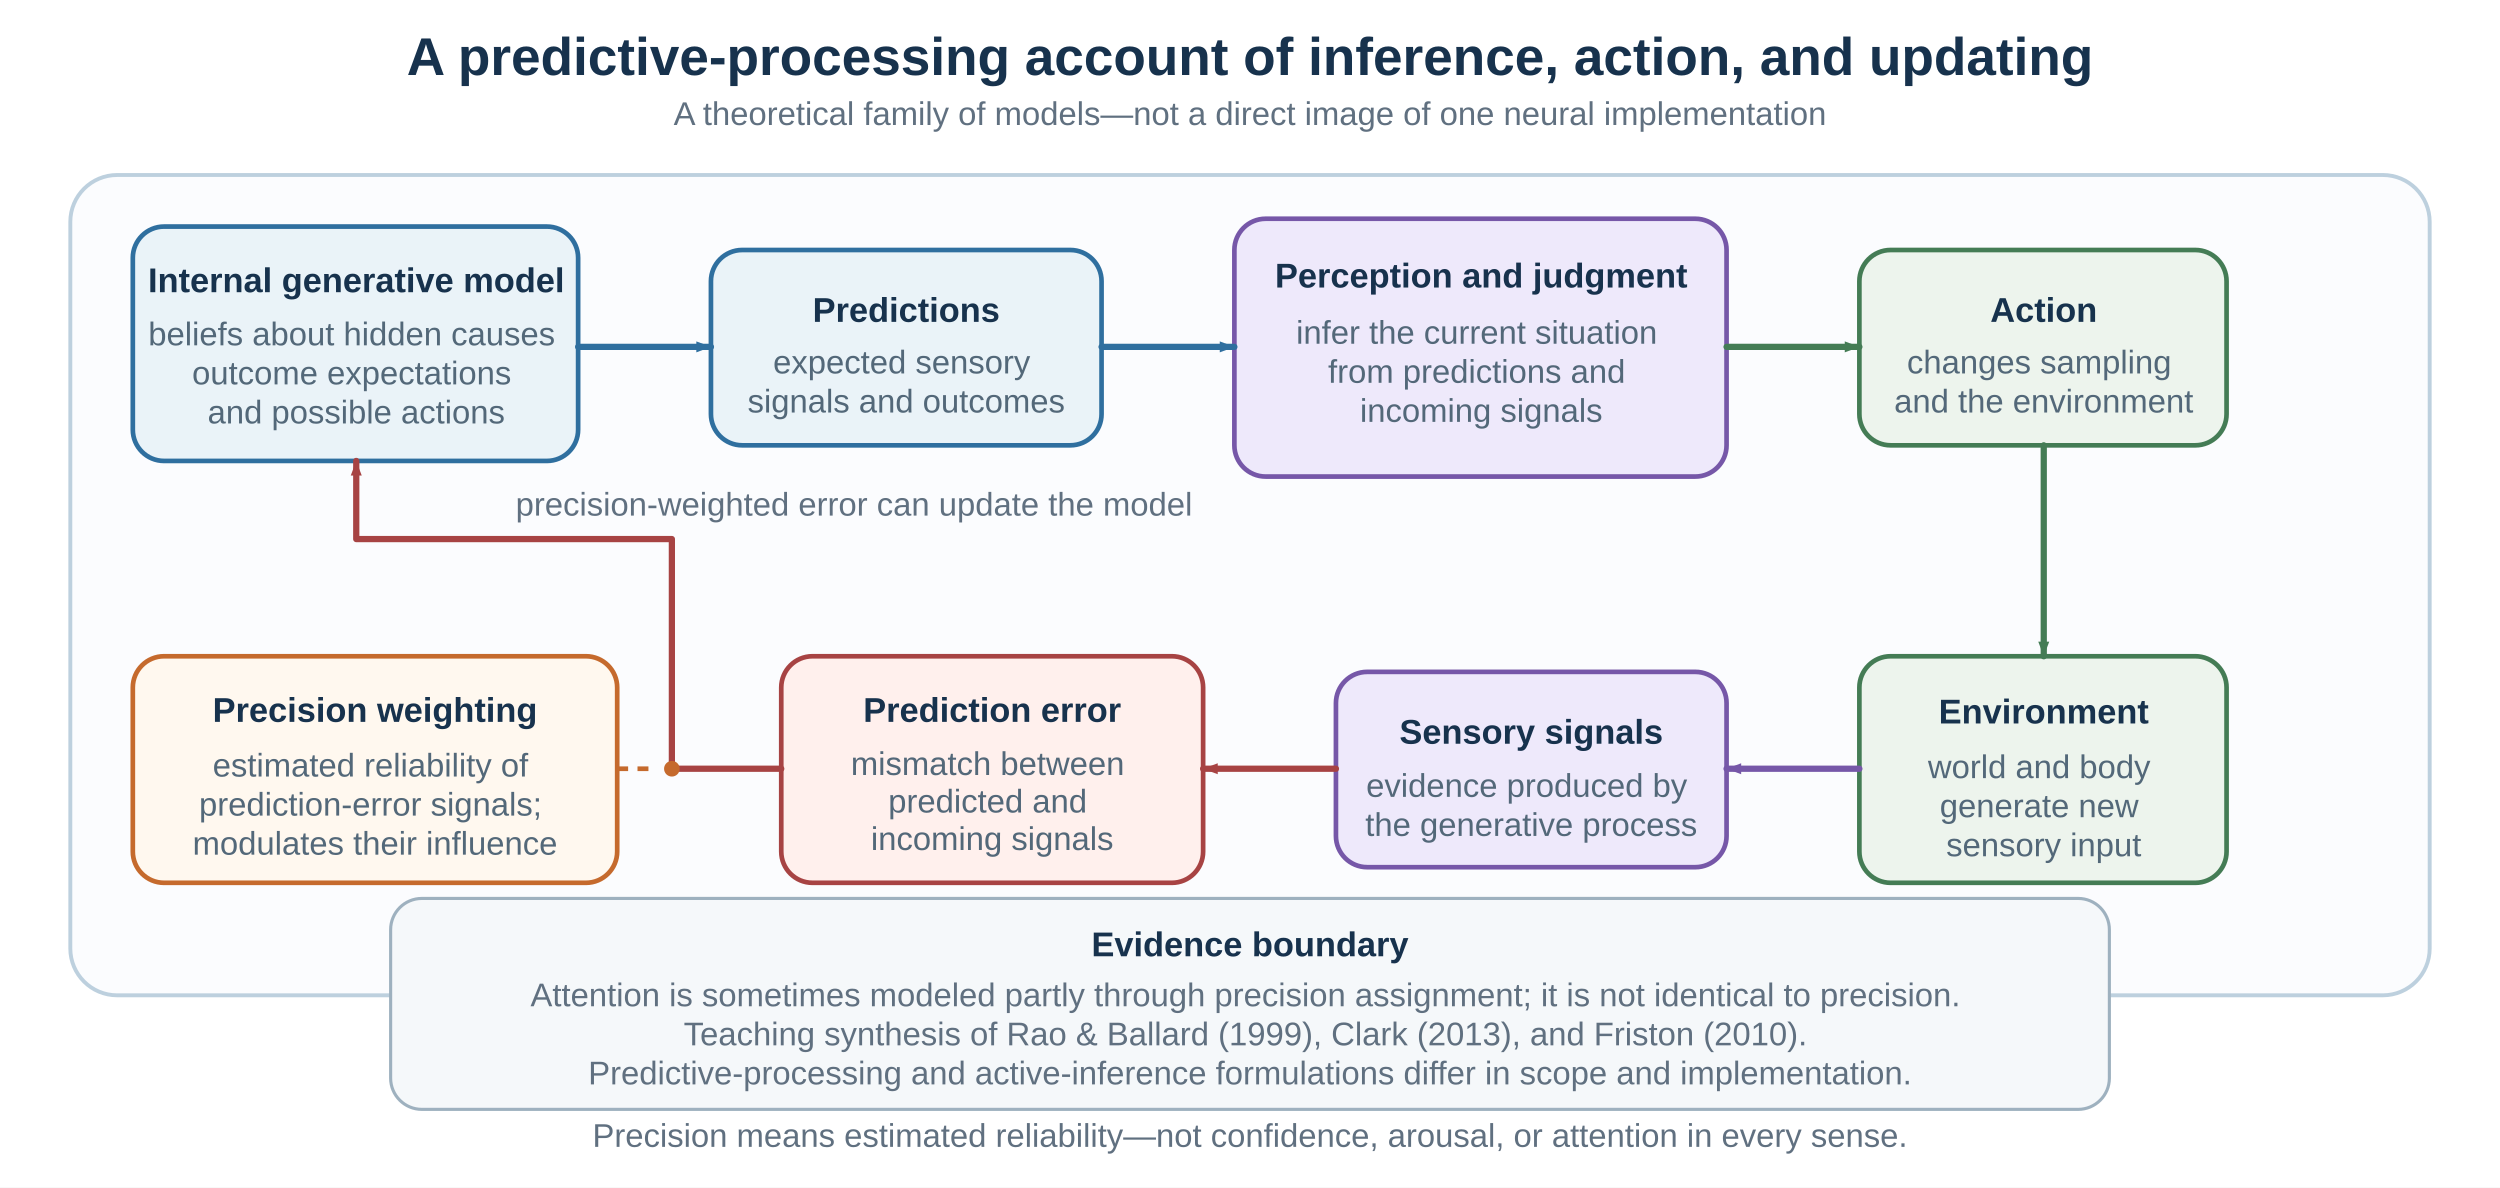
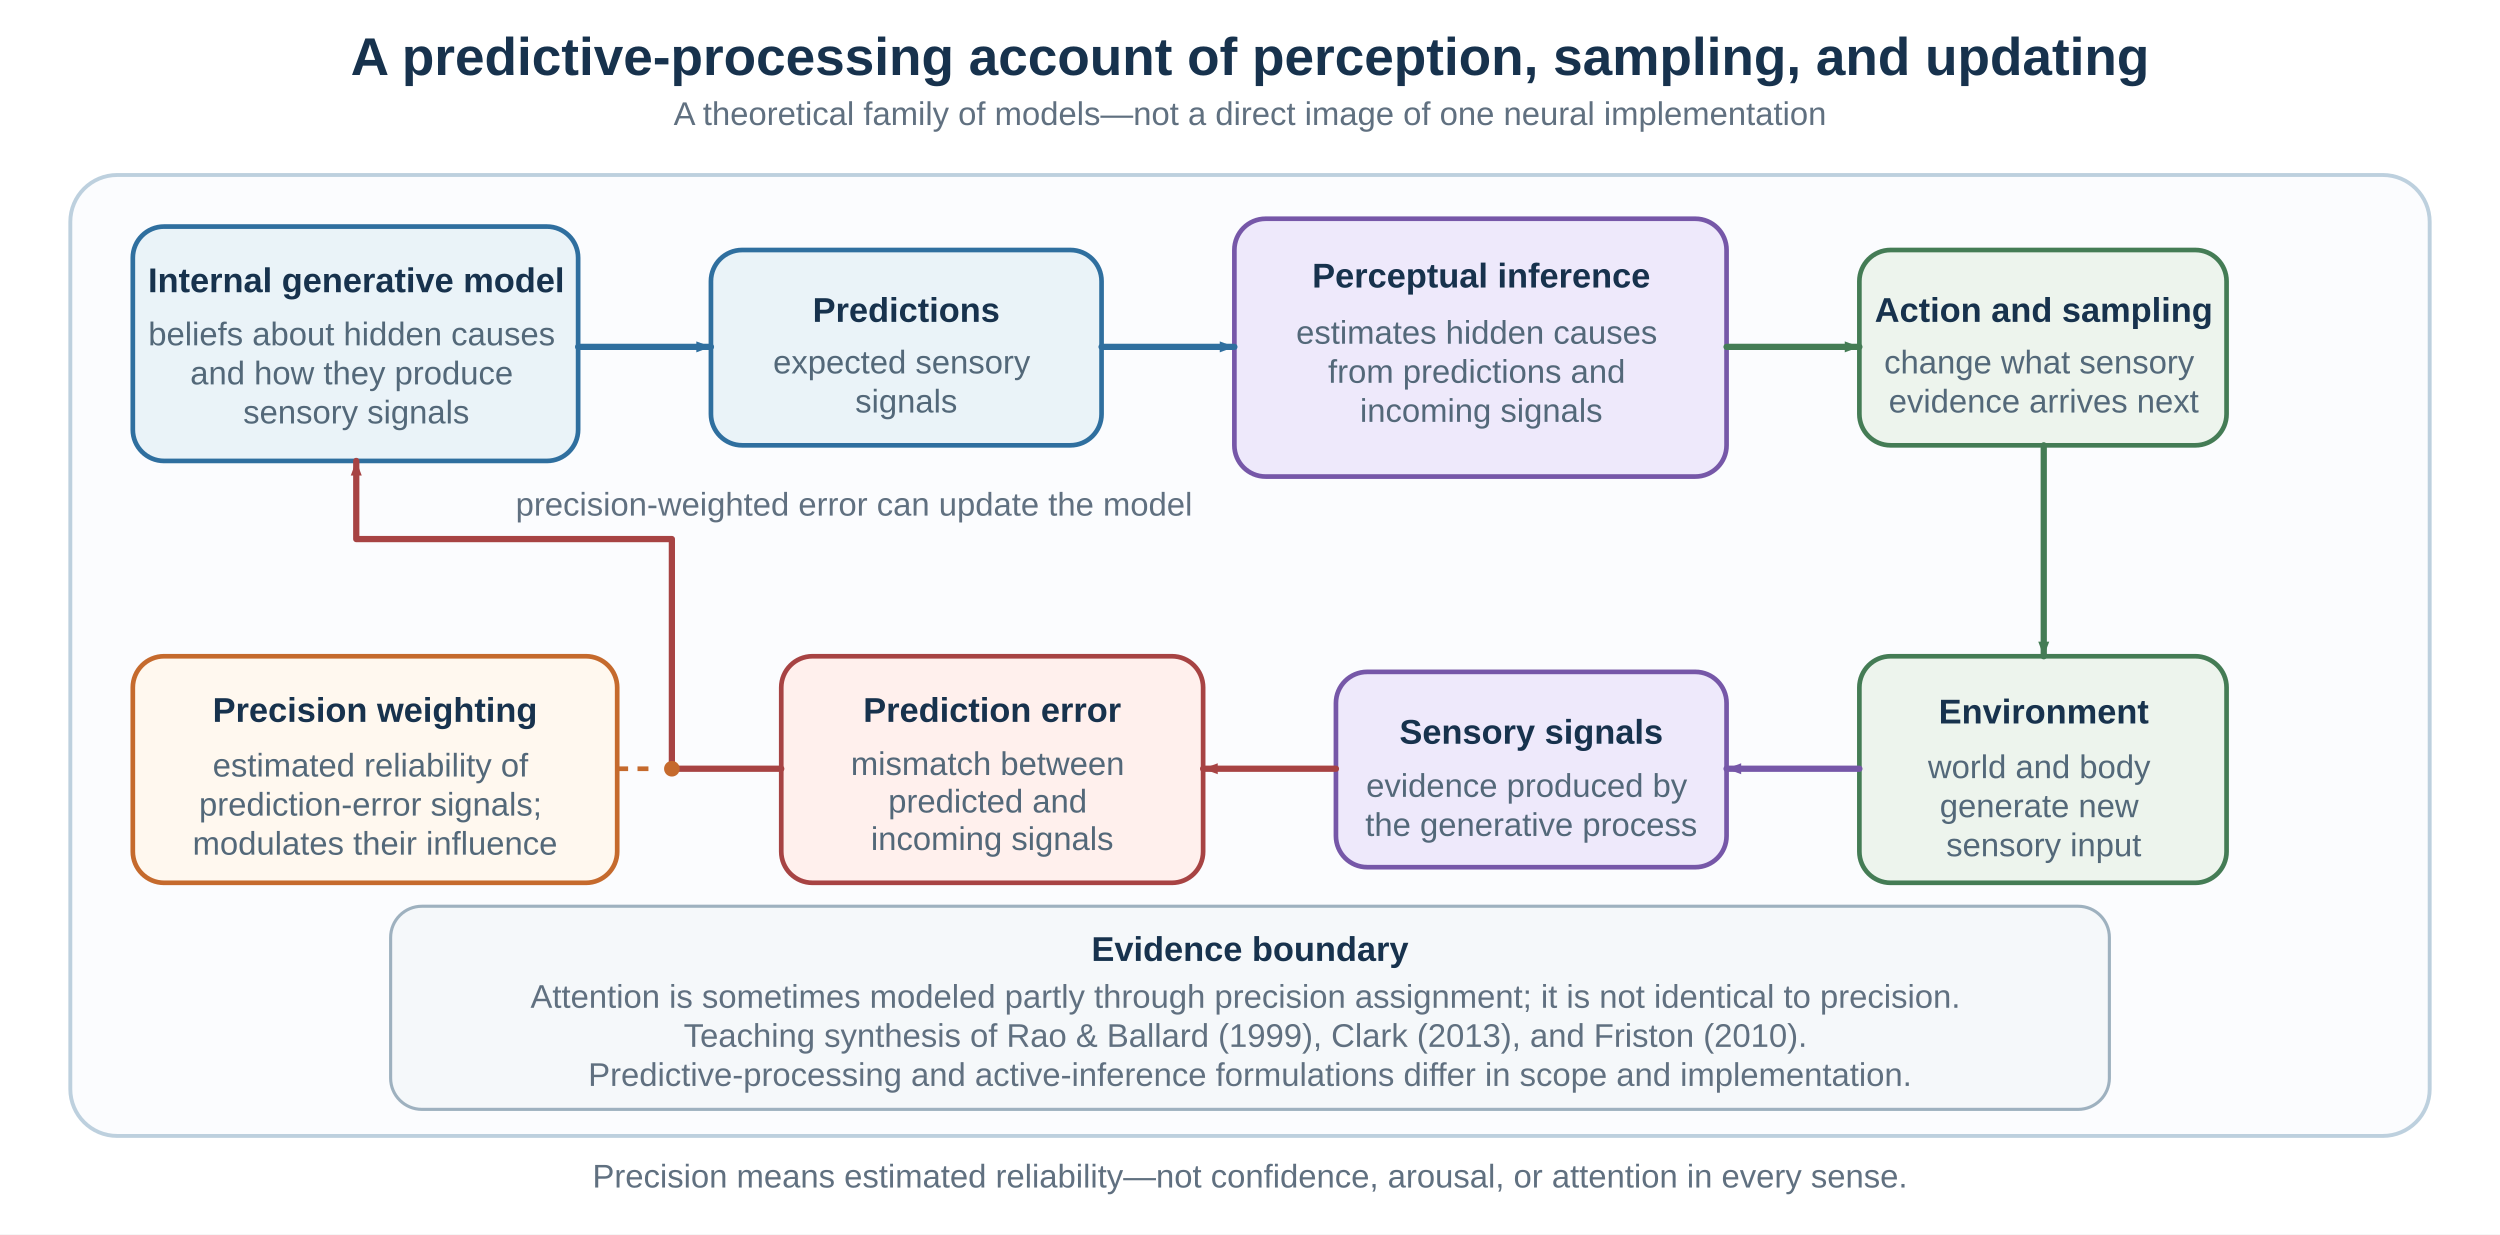
- <svg xmlns="http://www.w3.org/2000/svg" width="1600" height="760" viewBox="0 0 1600 760" role="img" aria-labelledby="title desc">
+ <svg xmlns="http://www.w3.org/2000/svg" width="1600" height="790" viewBox="0 0 1600 790" role="img" aria-labelledby="title desc">
  <defs>
    <marker id="blue-arrow" viewBox="0 0 10 8" markerWidth="11" markerHeight="9" refX="9" refY="4" orient="auto" markerUnits="userSpaceOnUse">
      <path d="M0.5 0.8 L9 4 L0.5 7.2 Z" fill="#2f6f9f" />
    </marker>
    <marker id="purple-arrow" viewBox="0 0 10 8" markerWidth="11" markerHeight="9" refX="9" refY="4" orient="auto" markerUnits="userSpaceOnUse">
      <path d="M0.5 0.8 L9 4 L0.5 7.2 Z" fill="#7657a8" />
    </marker>
    <marker id="green-arrow" viewBox="0 0 10 8" markerWidth="11" markerHeight="9" refX="9" refY="4" orient="auto" markerUnits="userSpaceOnUse">
      <path d="M0.5 0.8 L9 4 L0.5 7.2 Z" fill="#447c55" />
    </marker>
    <marker id="red-arrow" viewBox="0 0 10 8" markerWidth="11" markerHeight="9" refX="9" refY="4" orient="auto" markerUnits="userSpaceOnUse">
      <path d="M0.5 0.8 L9 4 L0.5 7.2 Z" fill="#a74343" />
    </marker>
    <style>
      .title{font:700 34px Arial,sans-serif;fill:#17324d}
      .subtitle{font:21px Arial,sans-serif;fill:#607080}
      .label{font:700 22px Arial,sans-serif;fill:#17324d}
      .body{font:21px Arial,sans-serif;fill:#536879}
      .note{font:21px Arial,sans-serif;fill:#607080}
      .node{stroke-width:3}
      .flow{fill:none;stroke-width:4;stroke-linecap:round;stroke-linejoin:round}
    </style>
  </defs>
-   <rect width="1600" height="760" fill="#ffffff" />
-   <text class="title" x="800" y="48" text-anchor="middle">A predictive-processing account of inference, action, and updating</text>
+   <rect width="1600" height="790" fill="#ffffff" />
+   <text class="title" x="800" y="48" text-anchor="middle">A predictive-processing account of perception, sampling, and updating</text>
  <text class="subtitle" x="800" y="80" text-anchor="middle">A theoretical family of models—not a direct image of one neural implementation</text>
-   <rect x="45" y="112" width="1510" height="525" rx="30" fill="#fbfcfe" stroke="#bdd0de" stroke-width="2.5" />
+   <rect x="45" y="112" width="1510" height="615" rx="30" fill="#fbfcfe" stroke="#bdd0de" stroke-width="2.5" />
  <rect class="node" x="85" y="145" width="285" height="150" rx="20" fill="#eaf3f8" stroke="#2f6f9f" />
  <text class="label" x="228" y="187" text-anchor="middle">Internal generative model</text>
  <text class="body" x="228" y="221" text-anchor="middle">
    <tspan x="228">beliefs about hidden causes</tspan>
-     <tspan x="228" dy="25">outcome expectations</tspan>
-     <tspan x="228" dy="25">and possible actions</tspan>
+     <tspan x="228" dy="25">and how they produce</tspan>
+     <tspan x="228" dy="25">sensory signals</tspan>
  </text>
  <rect class="node" x="455" y="160" width="250" height="125" rx="20" fill="#eaf3f8" stroke="#2f6f9f" />
  <text class="label" x="580" y="206" text-anchor="middle">Predictions</text>
  <text class="body" x="580" y="239" text-anchor="middle">
    <tspan x="580">expected sensory</tspan>
-     <tspan x="580" dy="25">signals and outcomes</tspan>
+     <tspan x="580" dy="25">signals</tspan>
  </text>
  <rect class="node" x="790" y="140" width="315" height="165" rx="20" fill="#eee9fb" stroke="#7657a8" />
-   <text class="label" x="948" y="184" text-anchor="middle">Perception and judgment</text>
+   <text class="label" x="948" y="184" text-anchor="middle">Perceptual inference</text>
  <text class="body" x="948" y="220" text-anchor="middle">
-     <tspan x="948">infer the current situation</tspan>
+     <tspan x="948">estimates hidden causes</tspan>
    <tspan x="948" dy="25">from predictions and</tspan>
    <tspan x="948" dy="25">incoming signals</tspan>
  </text>
  <rect class="node" x="1190" y="160" width="235" height="125" rx="20" fill="#edf4ed" stroke="#447c55" />
-   <text class="label" x="1308" y="206" text-anchor="middle">Action</text>
+   <text class="label" x="1308" y="206" text-anchor="middle">Action and sampling</text>
  <text class="body" x="1308" y="239" text-anchor="middle">
-     <tspan x="1308">changes sampling</tspan>
-     <tspan x="1308" dy="25">and the environment</tspan>
+     <tspan x="1308">change what sensory</tspan>
+     <tspan x="1308" dy="25">evidence arrives next</tspan>
  </text>
  <path class="flow" d="M370 222 H455" stroke="#2f6f9f" stroke-width="4" marker-end="url(#blue-arrow)" />
  <path class="flow" d="M705 222 H790" stroke="#2f6f9f" stroke-width="4" marker-end="url(#blue-arrow)" />
  <path class="flow" d="M1105 222 H1190" stroke="#447c55" stroke-width="4" marker-end="url(#green-arrow)" />
  <rect class="node" x="1190" y="420" width="235" height="145" rx="20" fill="#edf4ed" stroke="#447c55" />
  <text class="label" x="1308" y="463" text-anchor="middle">Environment</text>
  <text class="body" x="1308" y="498" text-anchor="middle">
    <tspan x="1308">world and body</tspan>
    <tspan x="1308" dy="25">generate new</tspan>
    <tspan x="1308" dy="25">sensory input</tspan>
  </text>
  <rect class="node" x="855" y="430" width="250" height="125" rx="20" fill="#eee9fb" stroke="#7657a8" />
  <text class="label" x="980" y="476" text-anchor="middle">Sensory signals</text>
  <text class="body" x="980" y="510" text-anchor="middle">
    <tspan x="980">evidence produced by</tspan>
    <tspan x="980" dy="25">the generative process</tspan>
  </text>
  <rect class="node" x="500" y="420" width="270" height="145" rx="20" fill="#fff0ed" stroke="#a74343" />
  <text class="label" x="635" y="462" text-anchor="middle">Prediction error</text>
  <text class="body" x="635" y="496" text-anchor="middle">
    <tspan x="635">mismatch between</tspan>
    <tspan x="635" dy="24">predicted and</tspan>
    <tspan x="635" dy="24">incoming signals</tspan>
  </text>
  <rect class="node" x="85" y="420" width="310" height="145" rx="20" fill="#fff8ef" stroke="#c56a2d" />
  <text class="label" x="240" y="462" text-anchor="middle">Precision weighting</text>
  <text class="body" x="240" y="497" text-anchor="middle">
    <tspan x="240">estimated reliability of</tspan>
    <tspan x="240" dy="25">prediction-error signals;</tspan>
    <tspan x="240" dy="25">modulates their influence</tspan>
  </text>
  <path class="flow" d="M1308 285 V420" stroke="#447c55" stroke-width="4" marker-end="url(#green-arrow)" />
  <path class="flow" d="M1190 492 H1105" stroke="#7657a8" stroke-width="4" marker-end="url(#purple-arrow)" />
  <path class="flow" d="M855 492 H770" stroke="#a74343" stroke-width="4" marker-end="url(#red-arrow)" />
  <path class="flow" d="M500 492 H430 V345 H228 V295" stroke="#a74343" stroke-width="4" marker-end="url(#red-arrow)" />
  <path d="M395 492 H420" fill="none" stroke="#c56a2d" stroke-width="3" stroke-dasharray="7 6" />
  <circle cx="430" cy="492" r="5" fill="#c56a2d" />
  <text class="note" x="330" y="330" text-anchor="start">precision-weighted error can update the model</text>
-   <rect x="250" y="575" width="1100" height="135" rx="20" fill="#f5f8fa" stroke="#9eb1bf" stroke-width="2" />
-   <text class="label" x="800" y="612" text-anchor="middle">Evidence boundary</text>
-   <text class="note" x="800" y="644" text-anchor="middle">
+   <rect x="250" y="580" width="1100" height="130" rx="20" fill="#f5f8fa" stroke="#9eb1bf" stroke-width="2" />
+   <text class="label" x="800" y="615" text-anchor="middle">Evidence boundary</text>
+   <text class="note" x="800" y="645" text-anchor="middle">
    <tspan x="800">Attention is sometimes modeled partly through precision assignment; it is not identical to precision.</tspan>
    <tspan x="800" dy="25">Teaching synthesis of Rao &amp; Ballard (1999), Clark (2013), and Friston (2010).</tspan>
    <tspan x="800" dy="25">Predictive-processing and active-inference formulations differ in scope and implementation.</tspan>
  </text>
-   <text class="subtitle" x="800" y="734" text-anchor="middle">Precision means estimated reliability—not confidence, arousal, or attention in every sense.</text>
+   <text class="subtitle" x="800" y="760" text-anchor="middle">Precision means estimated reliability—not confidence, arousal, or attention in every sense.</text>
</svg>
